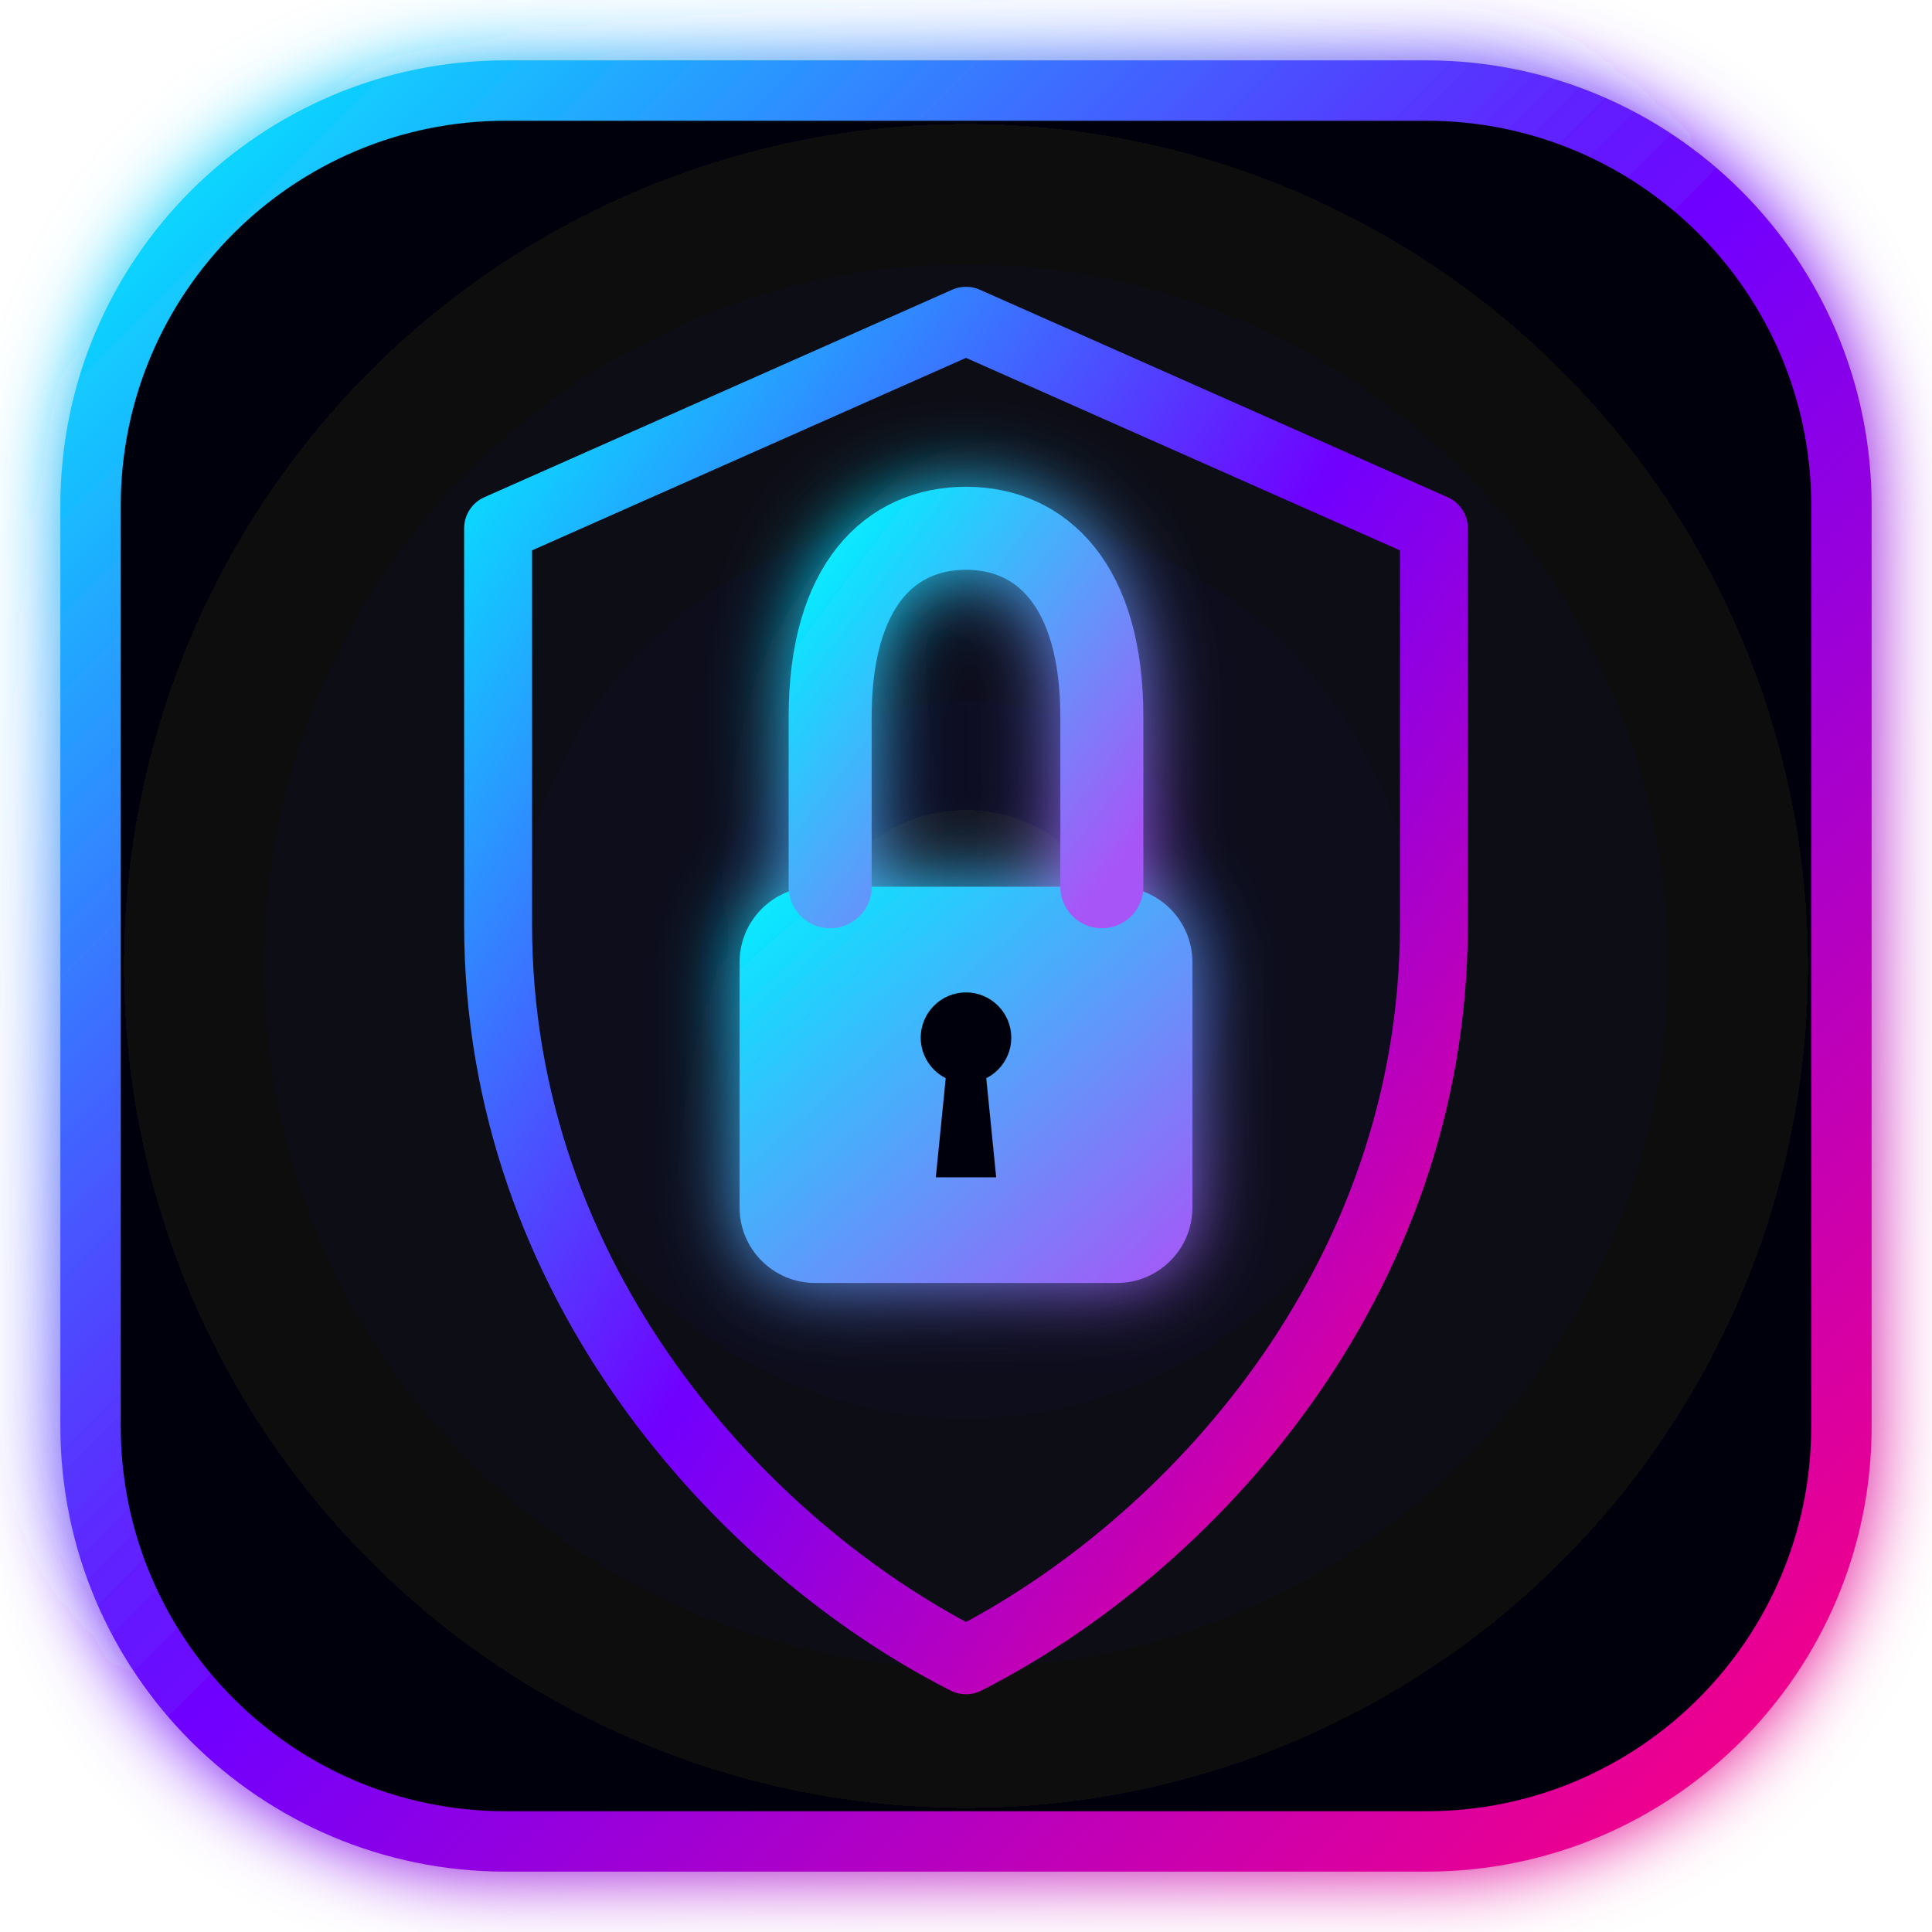
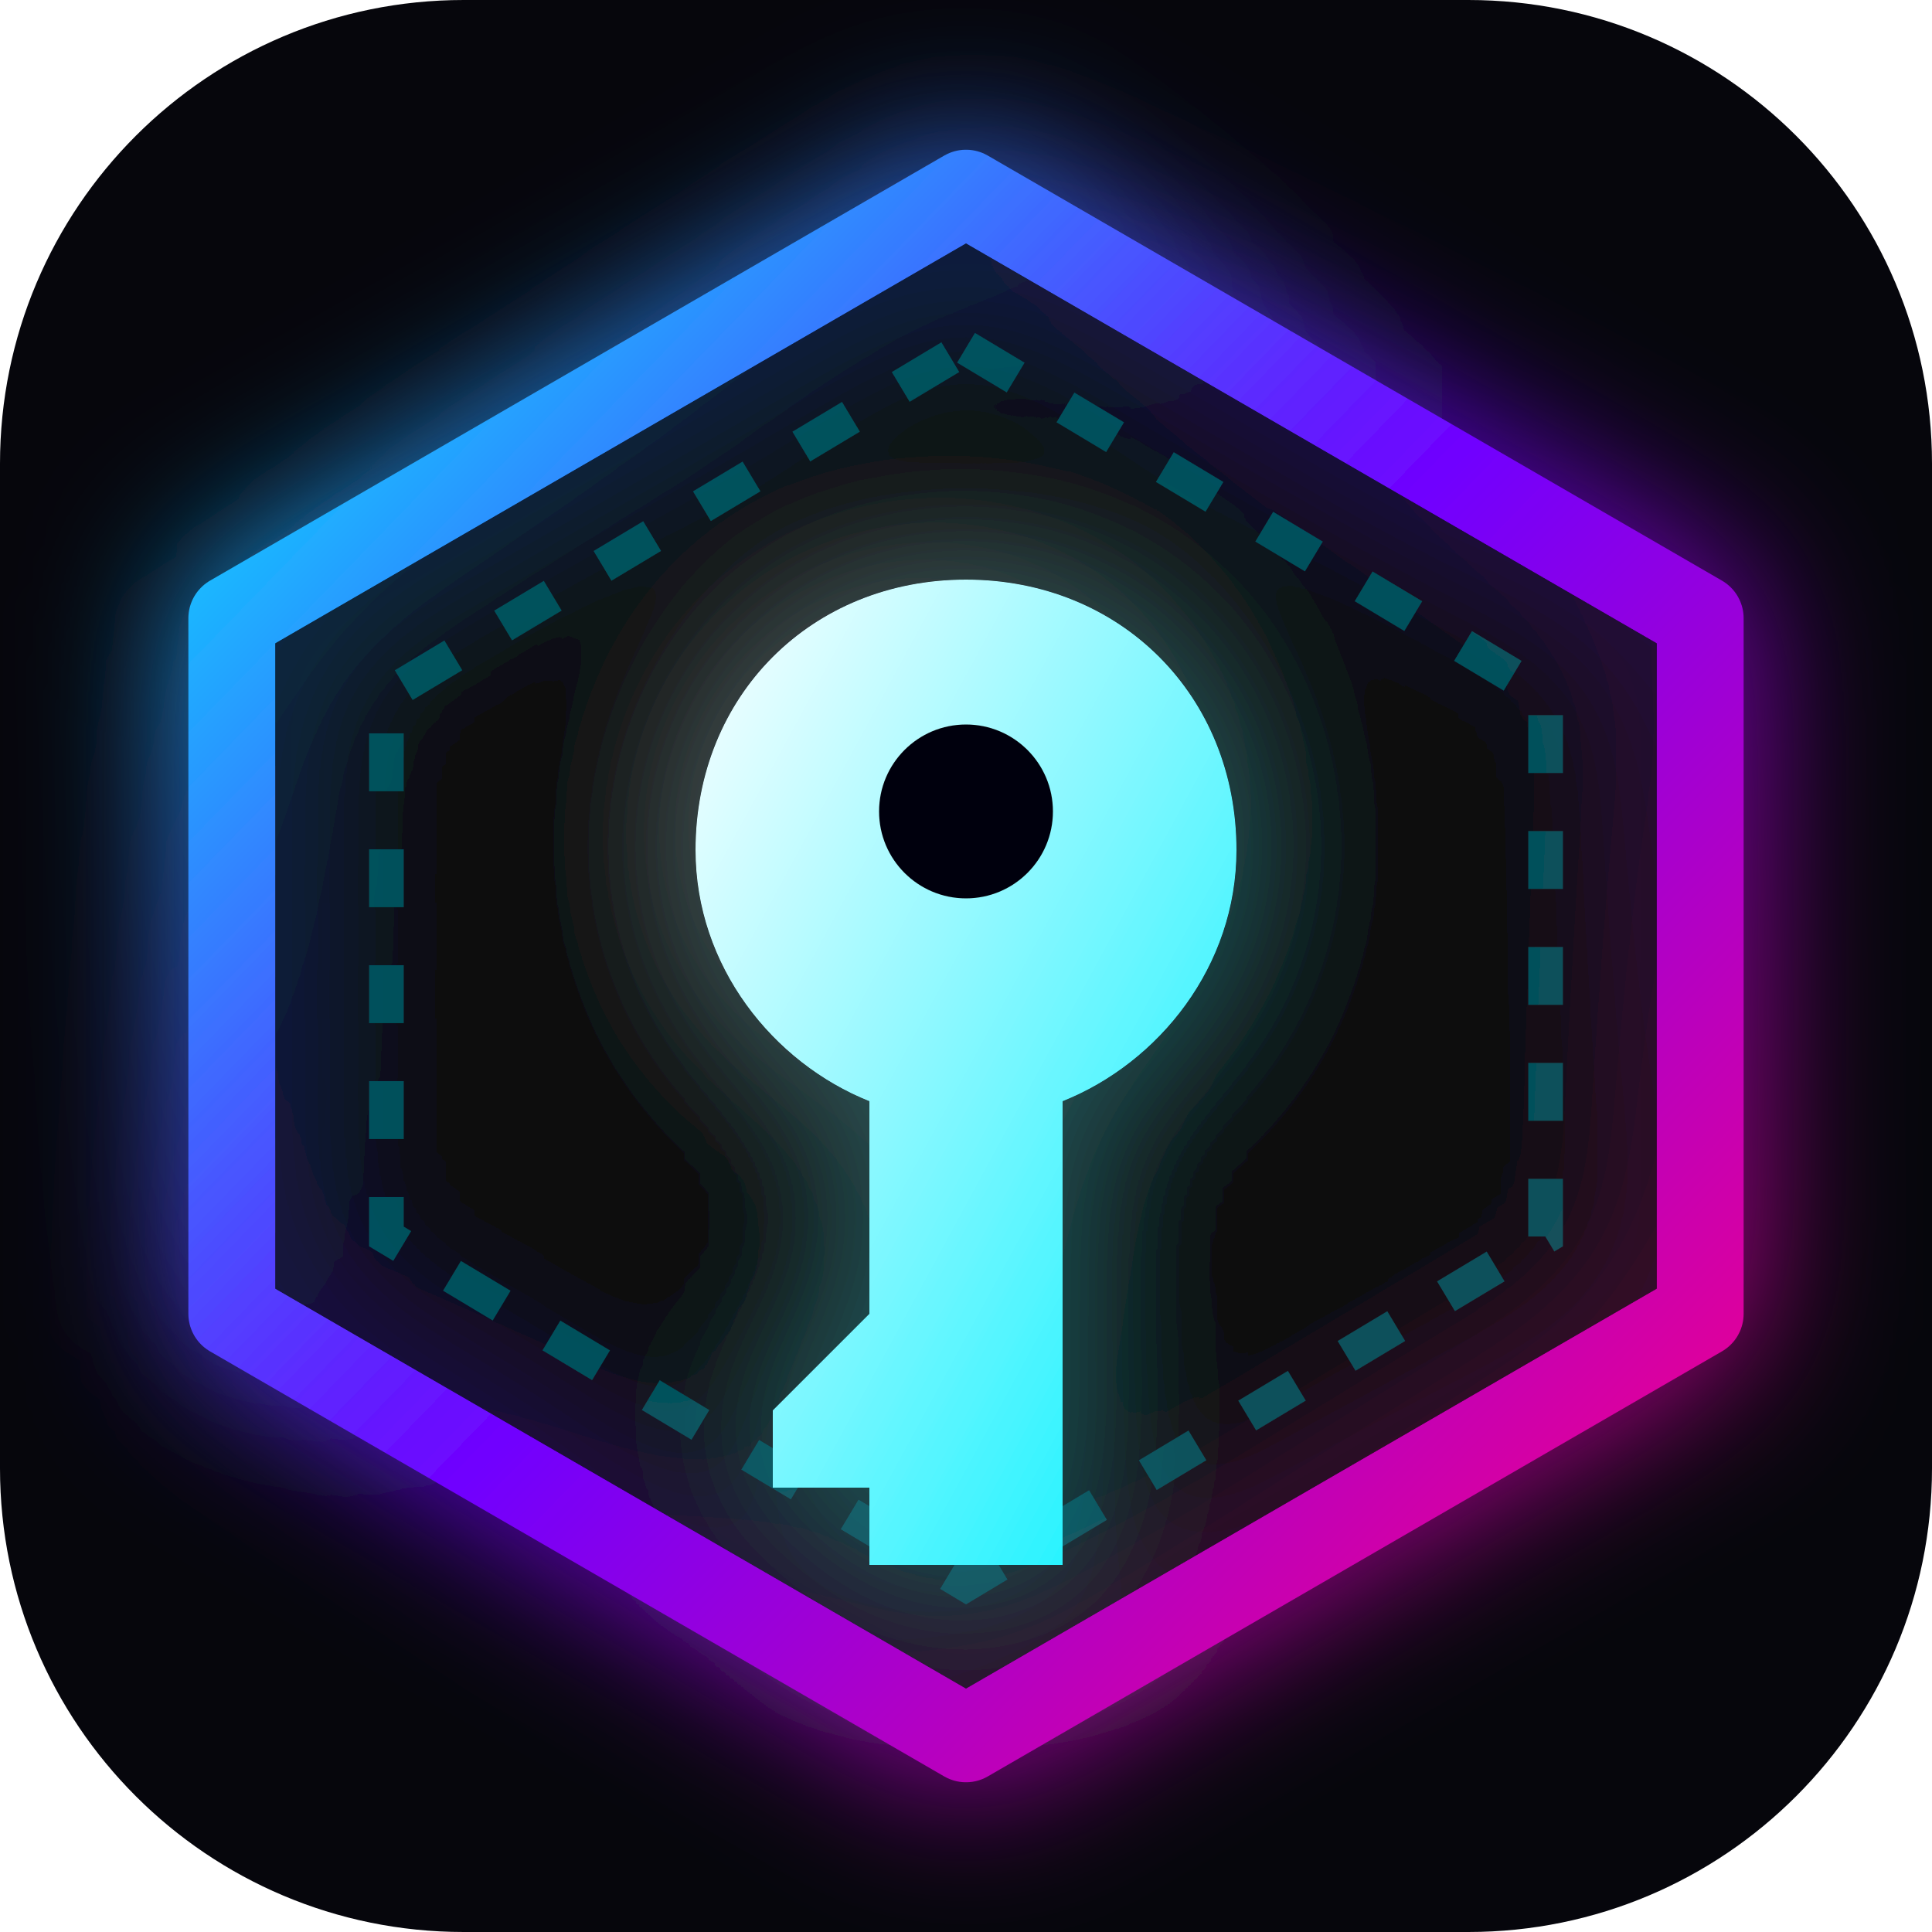
- <svg xmlns="http://www.w3.org/2000/svg" viewBox="0 0 512 512" width="100%" height="100%">
+ <svg xmlns="http://www.w3.org/2000/svg" width="100%" height="100%" viewBox="0 0 100 100" fill="none">
  <defs>
-     <radialGradient id="bgGrad" cx="50%" cy="50%" r="50%">
-       <stop offset="0%" stop-color="#141428" />
-       <stop offset="100%" stop-color="#06060c" />
-     </radialGradient>
-     <linearGradient id="cyberBorder" x1="0%" y1="0%" x2="100%" y2="100%">
+     <linearGradient id="sentinelGrad" x1="0%" y1="0%" x2="100%" y2="100%">
      <stop offset="0%" stop-color="#00f0ff" />
      <stop offset="50%" stop-color="#7000ff" />
      <stop offset="100%" stop-color="#ff007f" />
    </linearGradient>
-     <linearGradient id="iconGlow" x1="0%" y1="0%" x2="100%" y2="100%">
-       <stop offset="0%" stop-color="#00f0ff" />
-       <stop offset="100%" stop-color="#a855f7" />
+     <linearGradient id="sentinelCore" x1="0%" y1="0%" x2="100%" y2="100%">
+       <stop offset="0%" stop-color="#ffffff" />
+       <stop offset="100%" stop-color="#00f0ff" />
    </linearGradient>
-     <filter id="neonGlow" x="-20%" y="-20%" width="140%" height="140%">
-       <feGaussianBlur stdDeviation="10" result="blur" />
+     <filter id="glow" x="-20%" y="-20%" width="140%" height="140%">
+       <feGaussianBlur stdDeviation="4" result="blur" />
      <feComposite in="SourceGraphic" in2="blur" operator="over" />
    </filter>
  </defs>
-   <rect x="24" y="24" width="464" height="464" rx="110" fill="url(#bgGrad)" stroke="url(#cyberBorder)" stroke-width="16" filter="url(#neonGlow)" />
-   <path d="M256 85 L380 140 V245 C380 340 315 410 256 440 C197 410 132 340 132 245 V140 Z" fill="none" stroke="url(#cyberBorder)" stroke-width="18" stroke-linejoin="round" />
-   <g filter="url(#neonGlow)">
-     <rect x="196" y="235" width="120" height="105" rx="20" fill="url(#iconGlow)" />
-     <path d="M220 235 V190 C220 155 236 140 256 140 C276 140 292 155 292 190 V235" fill="none" stroke="url(#iconGlow)" stroke-width="22" stroke-linecap="round" />
-     <circle cx="256" cy="275" r="12" fill="#06060c" />
-     <polygon points="251,282 261,282 264,312 248,312" fill="#06060c" />
+   <rect width="100" height="100" rx="24" fill="#06060c" />
+   <g filter="url(#glow)">
+     <polygon points="50,10 88,32 88,68 50,90 12,68 12,32" fill="rgba(8, 9, 16, 0.9)" stroke="url(#sentinelGrad)" stroke-width="4.5" stroke-linejoin="round" />
+     <polygon points="50,18 80,36 80,64 50,82 20,64 20,36" fill="none" stroke="rgba(0, 240, 255, 0.3)" stroke-width="1.8" stroke-dasharray="3 3" />
+     <path d="M50 30 C42 30 36 36 36 44 C36 50 40 55 45 57 V68 L40 73 V77 H45 V81 H55 V75 L55 57 C60 55 64 50 64 44 C64 36 58 30 50 30 Z" fill="url(#sentinelCore)" />
+     <circle cx="50" cy="42" r="4.5" fill="#06060c" />
  </g>
</svg>
